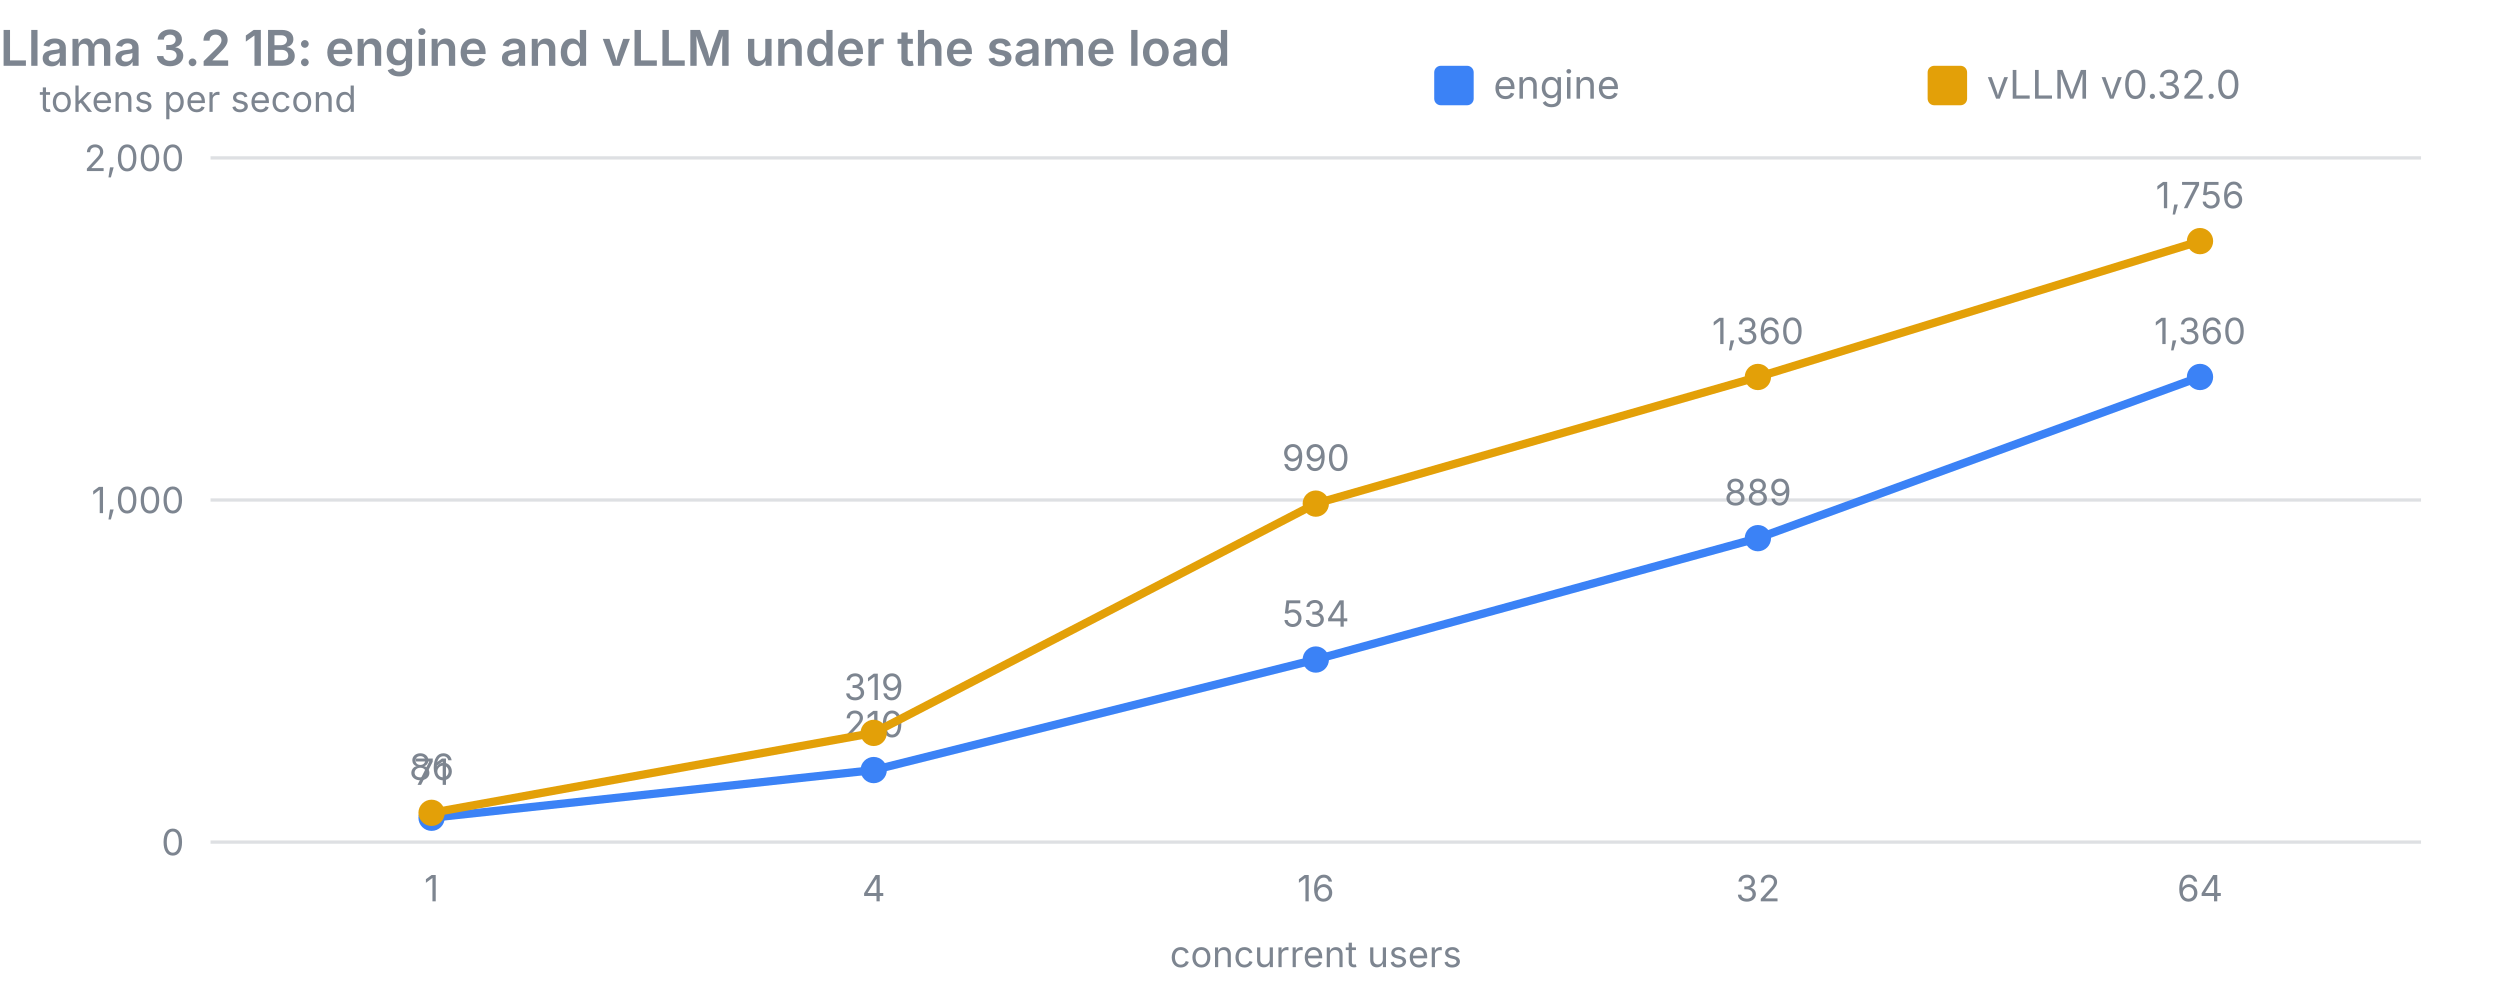
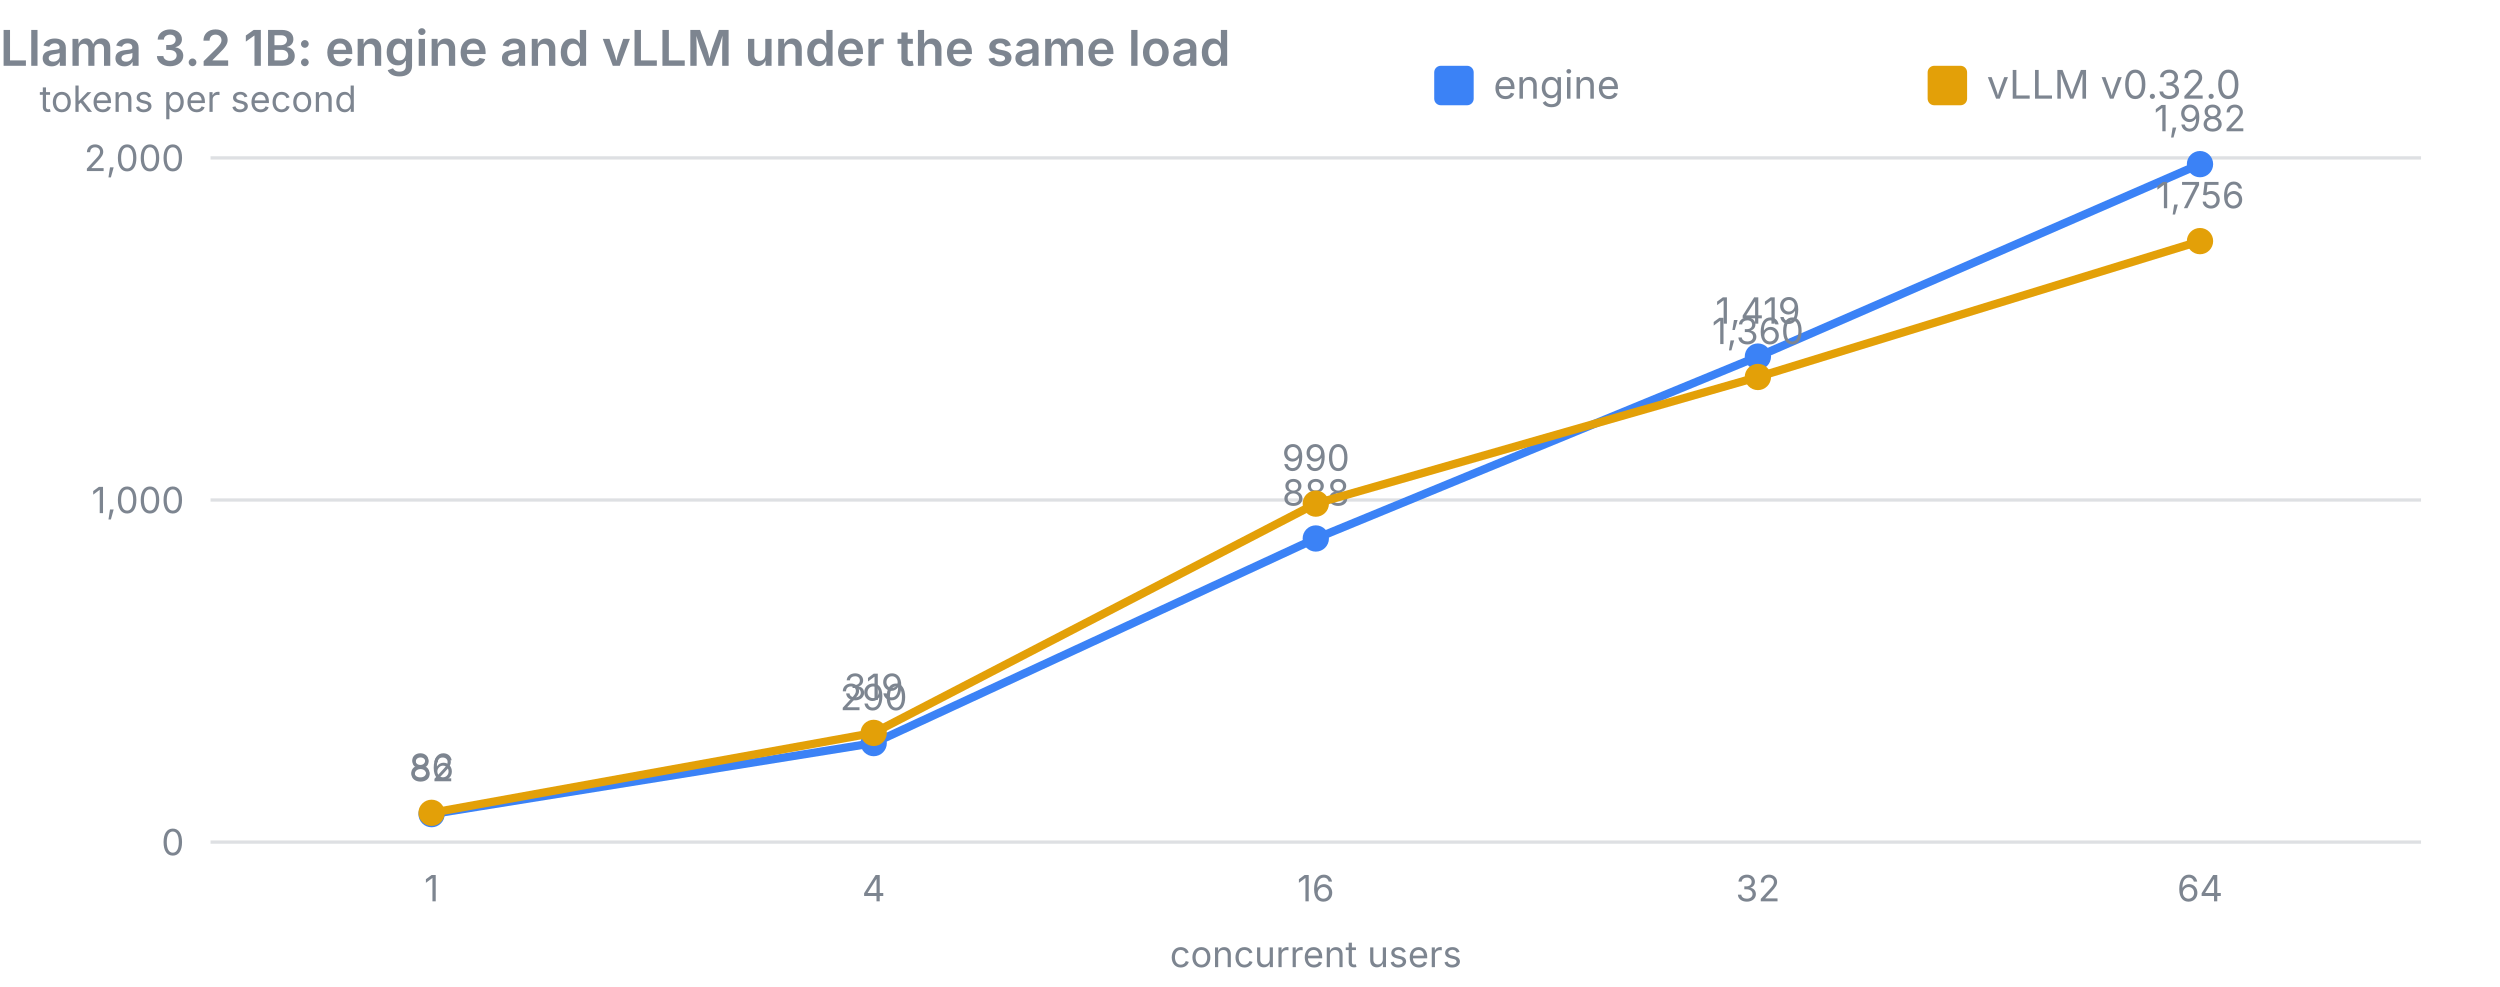
<svg xmlns="http://www.w3.org/2000/svg" viewBox="0 0 760 300" width="760" height="300" role="img" aria-label="Llama 3.2 1B: engine and vLLM under the same load" font-family="system-ui, -apple-system, Segoe UI, sans-serif" font-size="13">
  <text x="0" y="20" font-size="15" font-weight="600" fill="#7d8590">Llama 3.2 1B: engine and vLLM under the same load</text>
  <line x1="64" x2="736" y1="256.0" y2="256.0" stroke="#7d859040" />
  <text x="56" y="260.0" text-anchor="end" font-size="11" fill="#7d8590">0</text>
  <line x1="64" x2="736" y1="152.0" y2="152.0" stroke="#7d859040" />
  <text x="56" y="156.0" text-anchor="end" font-size="11" fill="#7d8590">1,000</text>
  <line x1="64" x2="736" y1="48.0" y2="48.0" stroke="#7d859040" />
  <text x="56" y="52.0" text-anchor="end" font-size="11" fill="#7d8590">2,000</text>
  <text x="131.2" y="274" text-anchor="middle" font-size="11" fill="#7d8590">1</text>
  <text x="265.6" y="274" text-anchor="middle" font-size="11" fill="#7d8590">4</text>
  <text x="400.0" y="274" text-anchor="middle" font-size="11" fill="#7d8590">16</text>
  <text x="534.4" y="274" text-anchor="middle" font-size="11" fill="#7d8590">32</text>
  <text x="668.8" y="274" text-anchor="middle" font-size="11" fill="#7d8590">64</text>
  <text x="400.0" y="294" text-anchor="middle" font-size="11" fill="#7d8590">concurrent users</text>
  <text x="12" y="34" font-size="11" fill="#7d8590">tokens per second</text>
-   <polyline points="131.2,248.6 265.6,234.1 400.0,200.5 534.4,163.6 668.8,114.6" fill="none" stroke="#3b82f6" stroke-width="2.5" />
-   <circle cx="131.2" cy="248.6" r="4" fill="#3b82f6" />
-   <text x="131.2" y="238.6" text-anchor="middle" font-size="11" fill="#7d8590">71</text>
-   <circle cx="265.6" cy="234.1" r="4" fill="#3b82f6" />
-   <text x="265.6" y="224.1" text-anchor="middle" font-size="11" fill="#7d8590">210</text>
-   <circle cx="400.0" cy="200.5" r="4" fill="#3b82f6" />
-   <text x="400.0" y="190.5" text-anchor="middle" font-size="11" fill="#7d8590">534</text>
-   <circle cx="534.4" cy="163.6" r="4" fill="#3b82f6" />
-   <text x="534.4" y="153.6" text-anchor="middle" font-size="11" fill="#7d8590">889</text>
-   <circle cx="668.8" cy="114.6" r="4" fill="#3b82f6" />
-   <text x="668.8" y="104.6" text-anchor="middle" font-size="11" fill="#7d8590">1,360</text>
+   <polyline points="131.2,247.5 265.6,225.9 400.0,163.7 534.4,108.4 668.8,49.9" fill="none" stroke="#3b82f6" stroke-width="2.5" />
+   <circle cx="131.2" cy="247.5" r="4" fill="#3b82f6" />
+   <text x="131.2" y="237.5" text-anchor="middle" font-size="11" fill="#7d8590">82</text>
+   <circle cx="265.6" cy="225.9" r="4" fill="#3b82f6" />
+   <text x="265.6" y="215.9" text-anchor="middle" font-size="11" fill="#7d8590">290</text>
+   <circle cx="400.0" cy="163.7" r="4" fill="#3b82f6" />
+   <text x="400.0" y="153.7" text-anchor="middle" font-size="11" fill="#7d8590">888</text>
+   <circle cx="534.4" cy="108.4" r="4" fill="#3b82f6" />
+   <text x="534.4" y="98.4" text-anchor="middle" font-size="11" fill="#7d8590">1,419</text>
+   <circle cx="668.8" cy="49.9" r="4" fill="#3b82f6" />
+   <text x="668.8" y="39.9" text-anchor="middle" font-size="11" fill="#7d8590">1,982</text>
  <rect x="436" y="20" width="12" height="12" rx="2" fill="#3b82f6" />
  <text x="454" y="30" font-size="12" fill="#7d8590">engine</text>
  <polyline points="131.2,247.1 265.6,222.8 400.0,153.1 534.4,114.6 668.8,73.3" fill="none" stroke="#e3a008" stroke-width="2.5" />
  <circle cx="131.2" cy="247.1" r="4" fill="#e3a008" />
  <text x="131.2" y="237.1" text-anchor="middle" font-size="11" fill="#7d8590">86</text>
  <circle cx="265.6" cy="222.8" r="4" fill="#e3a008" />
  <text x="265.6" y="212.8" text-anchor="middle" font-size="11" fill="#7d8590">319</text>
  <circle cx="400.0" cy="153.1" r="4" fill="#e3a008" />
  <text x="400.0" y="143.1" text-anchor="middle" font-size="11" fill="#7d8590">990</text>
  <circle cx="534.4" cy="114.6" r="4" fill="#e3a008" />
  <text x="534.4" y="104.6" text-anchor="middle" font-size="11" fill="#7d8590">1,360</text>
  <circle cx="668.8" cy="73.3" r="4" fill="#e3a008" />
  <text x="668.8" y="63.3" text-anchor="middle" font-size="11" fill="#7d8590">1,756</text>
  <rect x="586" y="20" width="12" height="12" rx="2" fill="#e3a008" />
  <text x="604" y="30" font-size="12" fill="#7d8590">vLLM v0.32.0</text>
</svg>
